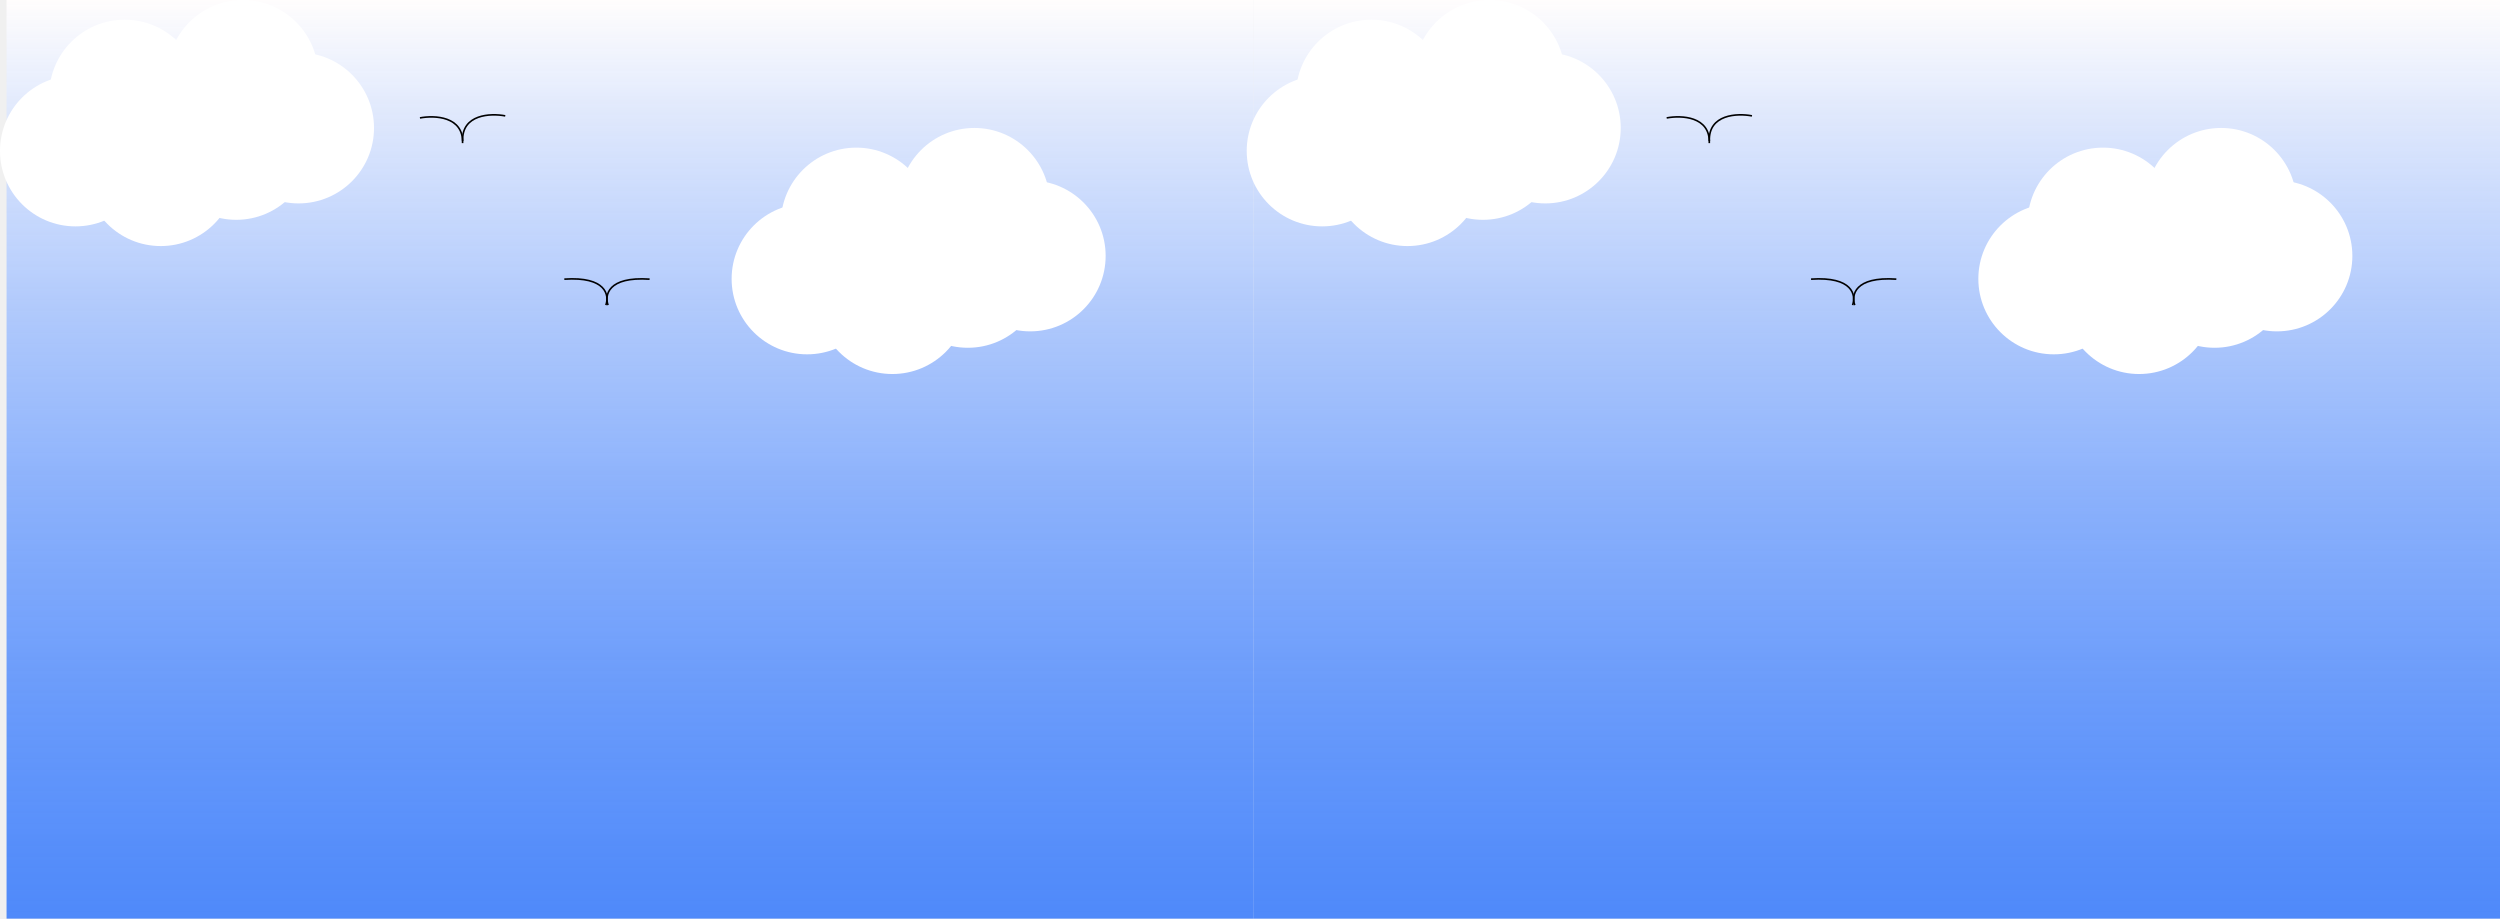
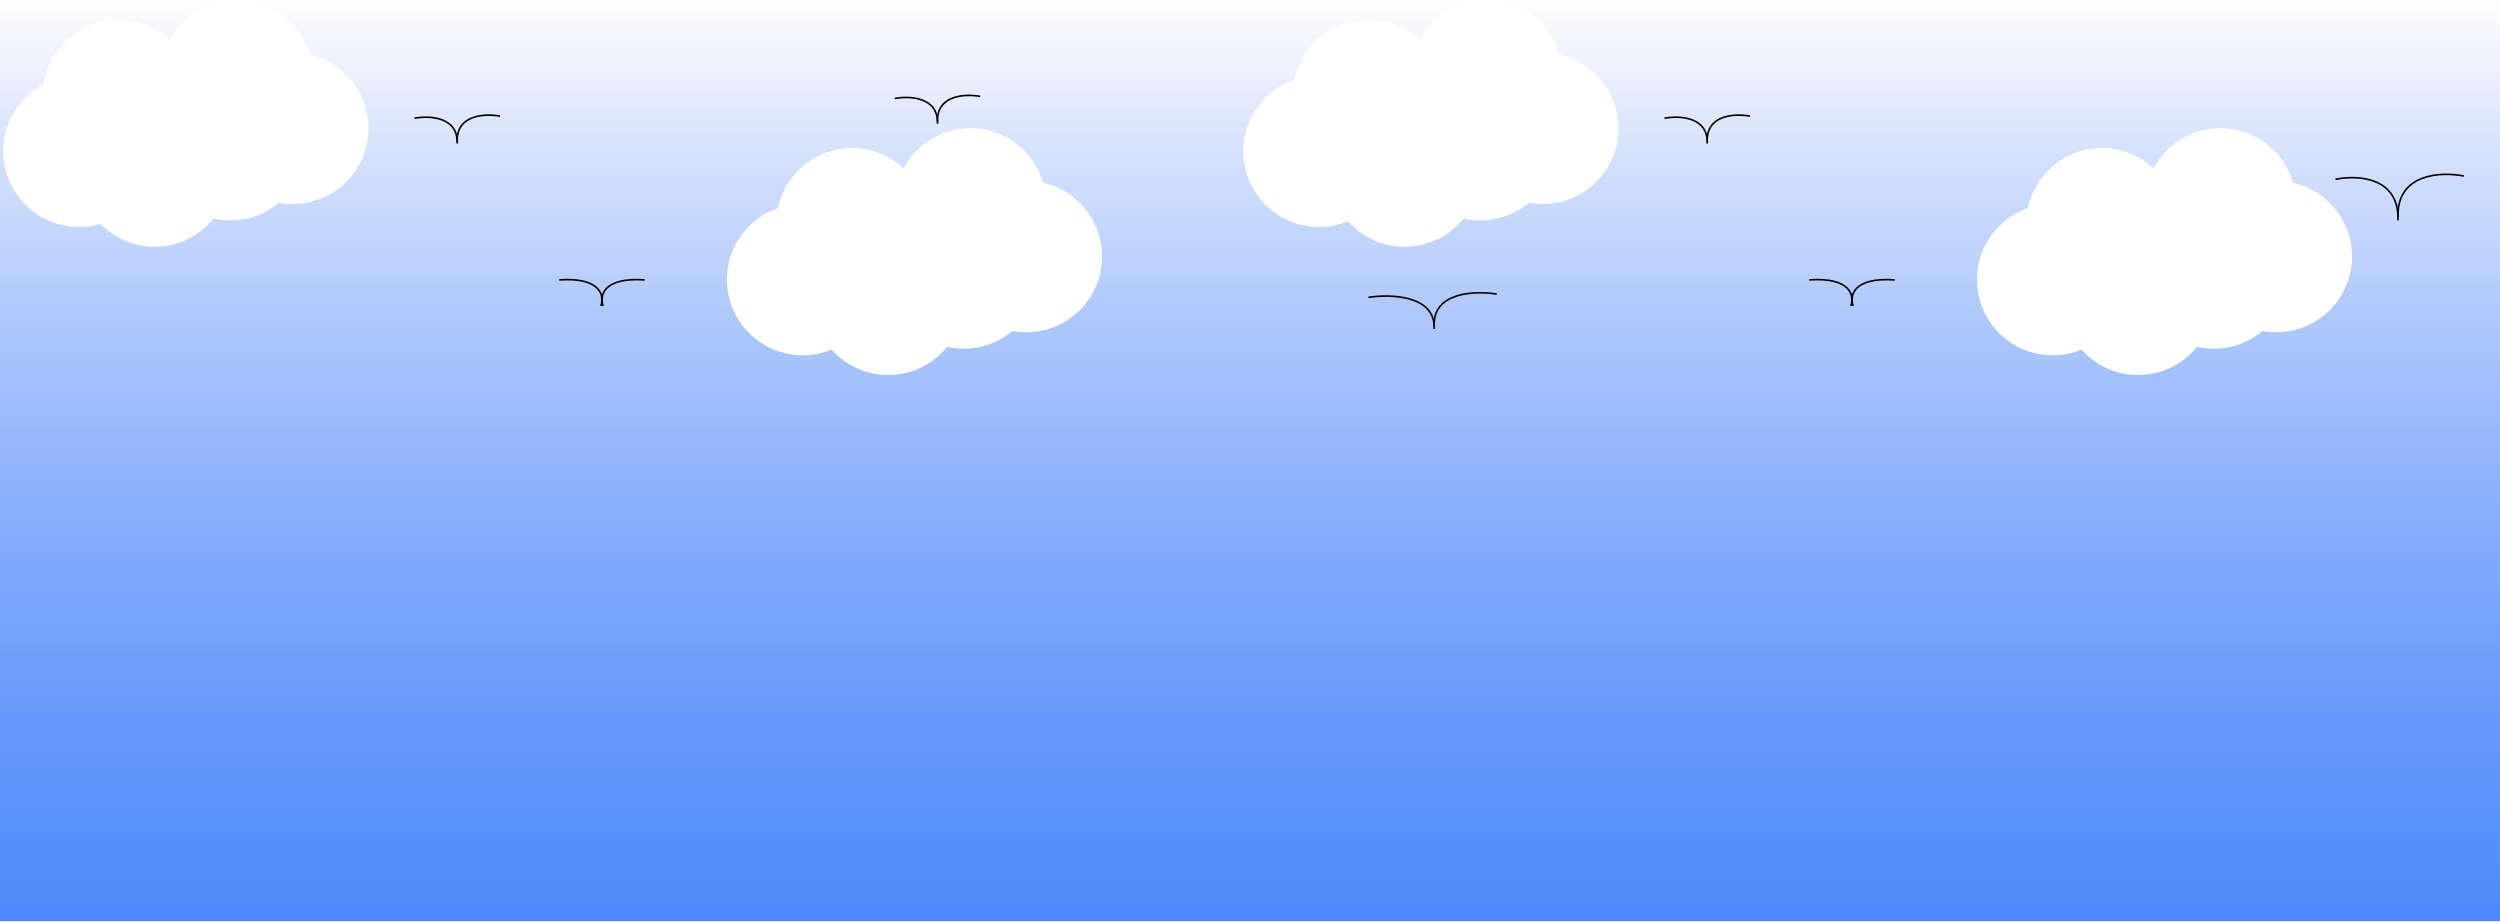
- <svg xmlns="http://www.w3.org/2000/svg" width="762" height="280" viewBox="0 0 762 280" fill="none">
-   <rect x="2" width="380" height="280" fill="url(#paint0_linear_58_150)" />
-   <path d="M128 35.945C132.462 35.092 141.307 35.433 140.992 43.626" stroke="black" stroke-width="0.5" />
-   <path d="M154 35.319C149.538 34.465 140.693 34.807 141.008 43" stroke="black" stroke-width="0.5" />
-   <circle cx="49" cy="52" r="23" fill="white" />
-   <circle cx="74" cy="23" r="23" fill="white" />
-   <circle cx="23" cy="46" r="23" fill="white" />
-   <circle cx="38" cy="29" r="23" fill="white" />
-   <circle cx="72" cy="44" r="23" fill="white" />
-   <circle cx="91" cy="39" r="23" fill="white" />
-   <circle cx="272" cy="91" r="23" fill="white" />
-   <circle cx="297" cy="62" r="23" fill="white" />
-   <circle cx="246" cy="85" r="23" fill="white" />
-   <circle cx="261" cy="68" r="23" fill="white" />
-   <circle cx="295" cy="83" r="23" fill="white" />
-   <circle cx="314" cy="78" r="23" fill="white" />
-   <path d="M184.669 93C185.764 90.003 184.763 84.224 172 85.087" stroke="black" stroke-width="0.5" />
-   <path d="M185.331 93C184.236 90.003 185.237 84.224 198 85.087" stroke="black" stroke-width="0.5" />
-   <rect x="382" width="380" height="280" fill="url(#paint1_linear_58_150)" />
-   <path d="M508 35.945C512.462 35.092 521.307 35.433 520.992 43.626" stroke="black" stroke-width="0.5" />
-   <path d="M534 35.319C529.538 34.465 520.693 34.807 521.008 43" stroke="black" stroke-width="0.5" />
-   <circle cx="429" cy="52" r="23" fill="white" />
-   <circle cx="454" cy="23" r="23" fill="white" />
-   <circle cx="403" cy="46" r="23" fill="white" />
-   <circle cx="418" cy="29" r="23" fill="white" />
-   <circle cx="452" cy="44" r="23" fill="white" />
-   <circle cx="471" cy="39" r="23" fill="white" />
-   <circle cx="652" cy="91" r="23" fill="white" />
-   <circle cx="677" cy="62" r="23" fill="white" />
-   <circle cx="626" cy="85" r="23" fill="white" />
-   <circle cx="641" cy="68" r="23" fill="white" />
-   <circle cx="675" cy="83" r="23" fill="white" />
-   <circle cx="694" cy="78" r="23" fill="white" />
-   <path d="M564.669 93C565.764 90.003 564.763 84.224 552 85.087" stroke="black" stroke-width="0.5" />
-   <path d="M565.331 93C564.236 90.003 565.237 84.224 578 85.087" stroke="black" stroke-width="0.5" />
+ <svg xmlns="http://www.w3.org/2000/svg" width="760" height="280" viewBox="0 0 760 280" fill="none">
+   <rect width="380" height="280" fill="url(#paint0_linear_65_2)" />
+   <path d="M126 35.945C130.462 35.092 139.307 35.433 138.992 43.626" stroke="black" stroke-width="0.5" />
+   <path d="M152 35.319C147.538 34.465 138.693 34.807 139.008 43" stroke="black" stroke-width="0.5" />
+   <circle cx="47" cy="52" r="23" fill="white" />
+   <circle cx="72" cy="23" r="23" fill="white" />
+   <circle cx="24" cy="46" r="23" fill="white" />
+   <circle cx="36" cy="29" r="23" fill="white" />
+   <circle cx="70" cy="44" r="23" fill="white" />
+   <circle cx="89" cy="39" r="23" fill="white" />
+   <circle cx="270" cy="91" r="23" fill="white" />
+   <circle cx="295" cy="62" r="23" fill="white" />
+   <circle cx="244" cy="85" r="23" fill="white" />
+   <circle cx="259" cy="68" r="23" fill="white" />
+   <circle cx="293" cy="83" r="23" fill="white" />
+   <circle cx="312" cy="78" r="23" fill="white" />
+   <path d="M182.669 93C183.764 90.003 182.763 84.224 170 85.087" stroke="black" stroke-width="0.5" />
+   <path d="M183.331 93C182.236 90.003 183.237 84.224 196 85.087" stroke="black" stroke-width="0.5" />
+   <rect x="380" width="380" height="280" fill="url(#paint1_linear_65_2)" />
+   <path d="M506 35.945C510.462 35.092 519.307 35.433 518.992 43.626" stroke="black" stroke-width="0.5" />
+   <path d="M532 35.319C527.538 34.465 518.693 34.807 519.008 43" stroke="black" stroke-width="0.5" />
+   <path d="M710 54.518C716.521 53.131 729.448 53.686 728.988 67" stroke="black" stroke-width="0.5" />
+   <path d="M749 53.518C742.136 52.131 728.528 52.686 729.013 66" stroke="black" stroke-width="0.5" />
+   <path d="M272 29.945C276.462 29.092 285.307 29.433 284.992 37.626" stroke="black" stroke-width="0.5" />
+   <path d="M298 29.319C293.538 28.465 284.693 28.807 285.008 37" stroke="black" stroke-width="0.5" />
+   <path d="M416 90.399C422.864 89.332 436.472 89.759 435.987 100" stroke="black" stroke-width="0.5" />
+   <path d="M455 89.399C448.479 88.332 435.552 88.759 436.012 99" stroke="black" stroke-width="0.5" />
+   <circle cx="427" cy="52" r="23" fill="white" />
+   <circle cx="452" cy="23" r="23" fill="white" />
+   <circle cx="401" cy="46" r="23" fill="white" />
+   <circle cx="416" cy="29" r="23" fill="white" />
+   <circle cx="450" cy="44" r="23" fill="white" />
+   <circle cx="469" cy="39" r="23" fill="white" />
+   <circle cx="650" cy="91" r="23" fill="white" />
+   <circle cx="675" cy="62" r="23" fill="white" />
+   <circle cx="624" cy="85" r="23" fill="white" />
+   <circle cx="639" cy="68" r="23" fill="white" />
+   <circle cx="673" cy="83" r="23" fill="white" />
+   <circle cx="692" cy="78" r="23" fill="white" />
+   <path d="M562.669 93C563.764 90.003 562.763 84.224 550 85.087" stroke="black" stroke-width="0.5" />
+   <path d="M563.331 93C562.236 90.003 563.237 84.224 576 85.087" stroke="black" stroke-width="0.5" />
  <defs>
-     <linearGradient id="paint0_linear_58_150" x1="192" y1="0" x2="192" y2="280" gradientUnits="userSpaceOnUse">
+     <linearGradient id="paint0_linear_65_2" x1="190" y1="0" x2="190" y2="280" gradientUnits="userSpaceOnUse">
      <stop stop-color="#FFFDFD" />
      <stop offset="1" stop-color="#0057FF" stop-opacity="0.67" />
    </linearGradient>
-     <linearGradient id="paint1_linear_58_150" x1="572" y1="0" x2="572" y2="280" gradientUnits="userSpaceOnUse">
+     <linearGradient id="paint1_linear_65_2" x1="570" y1="0" x2="570" y2="280" gradientUnits="userSpaceOnUse">
      <stop stop-color="#FFFDFD" />
      <stop offset="1" stop-color="#0057FF" stop-opacity="0.67" />
    </linearGradient>
  </defs>
</svg>
